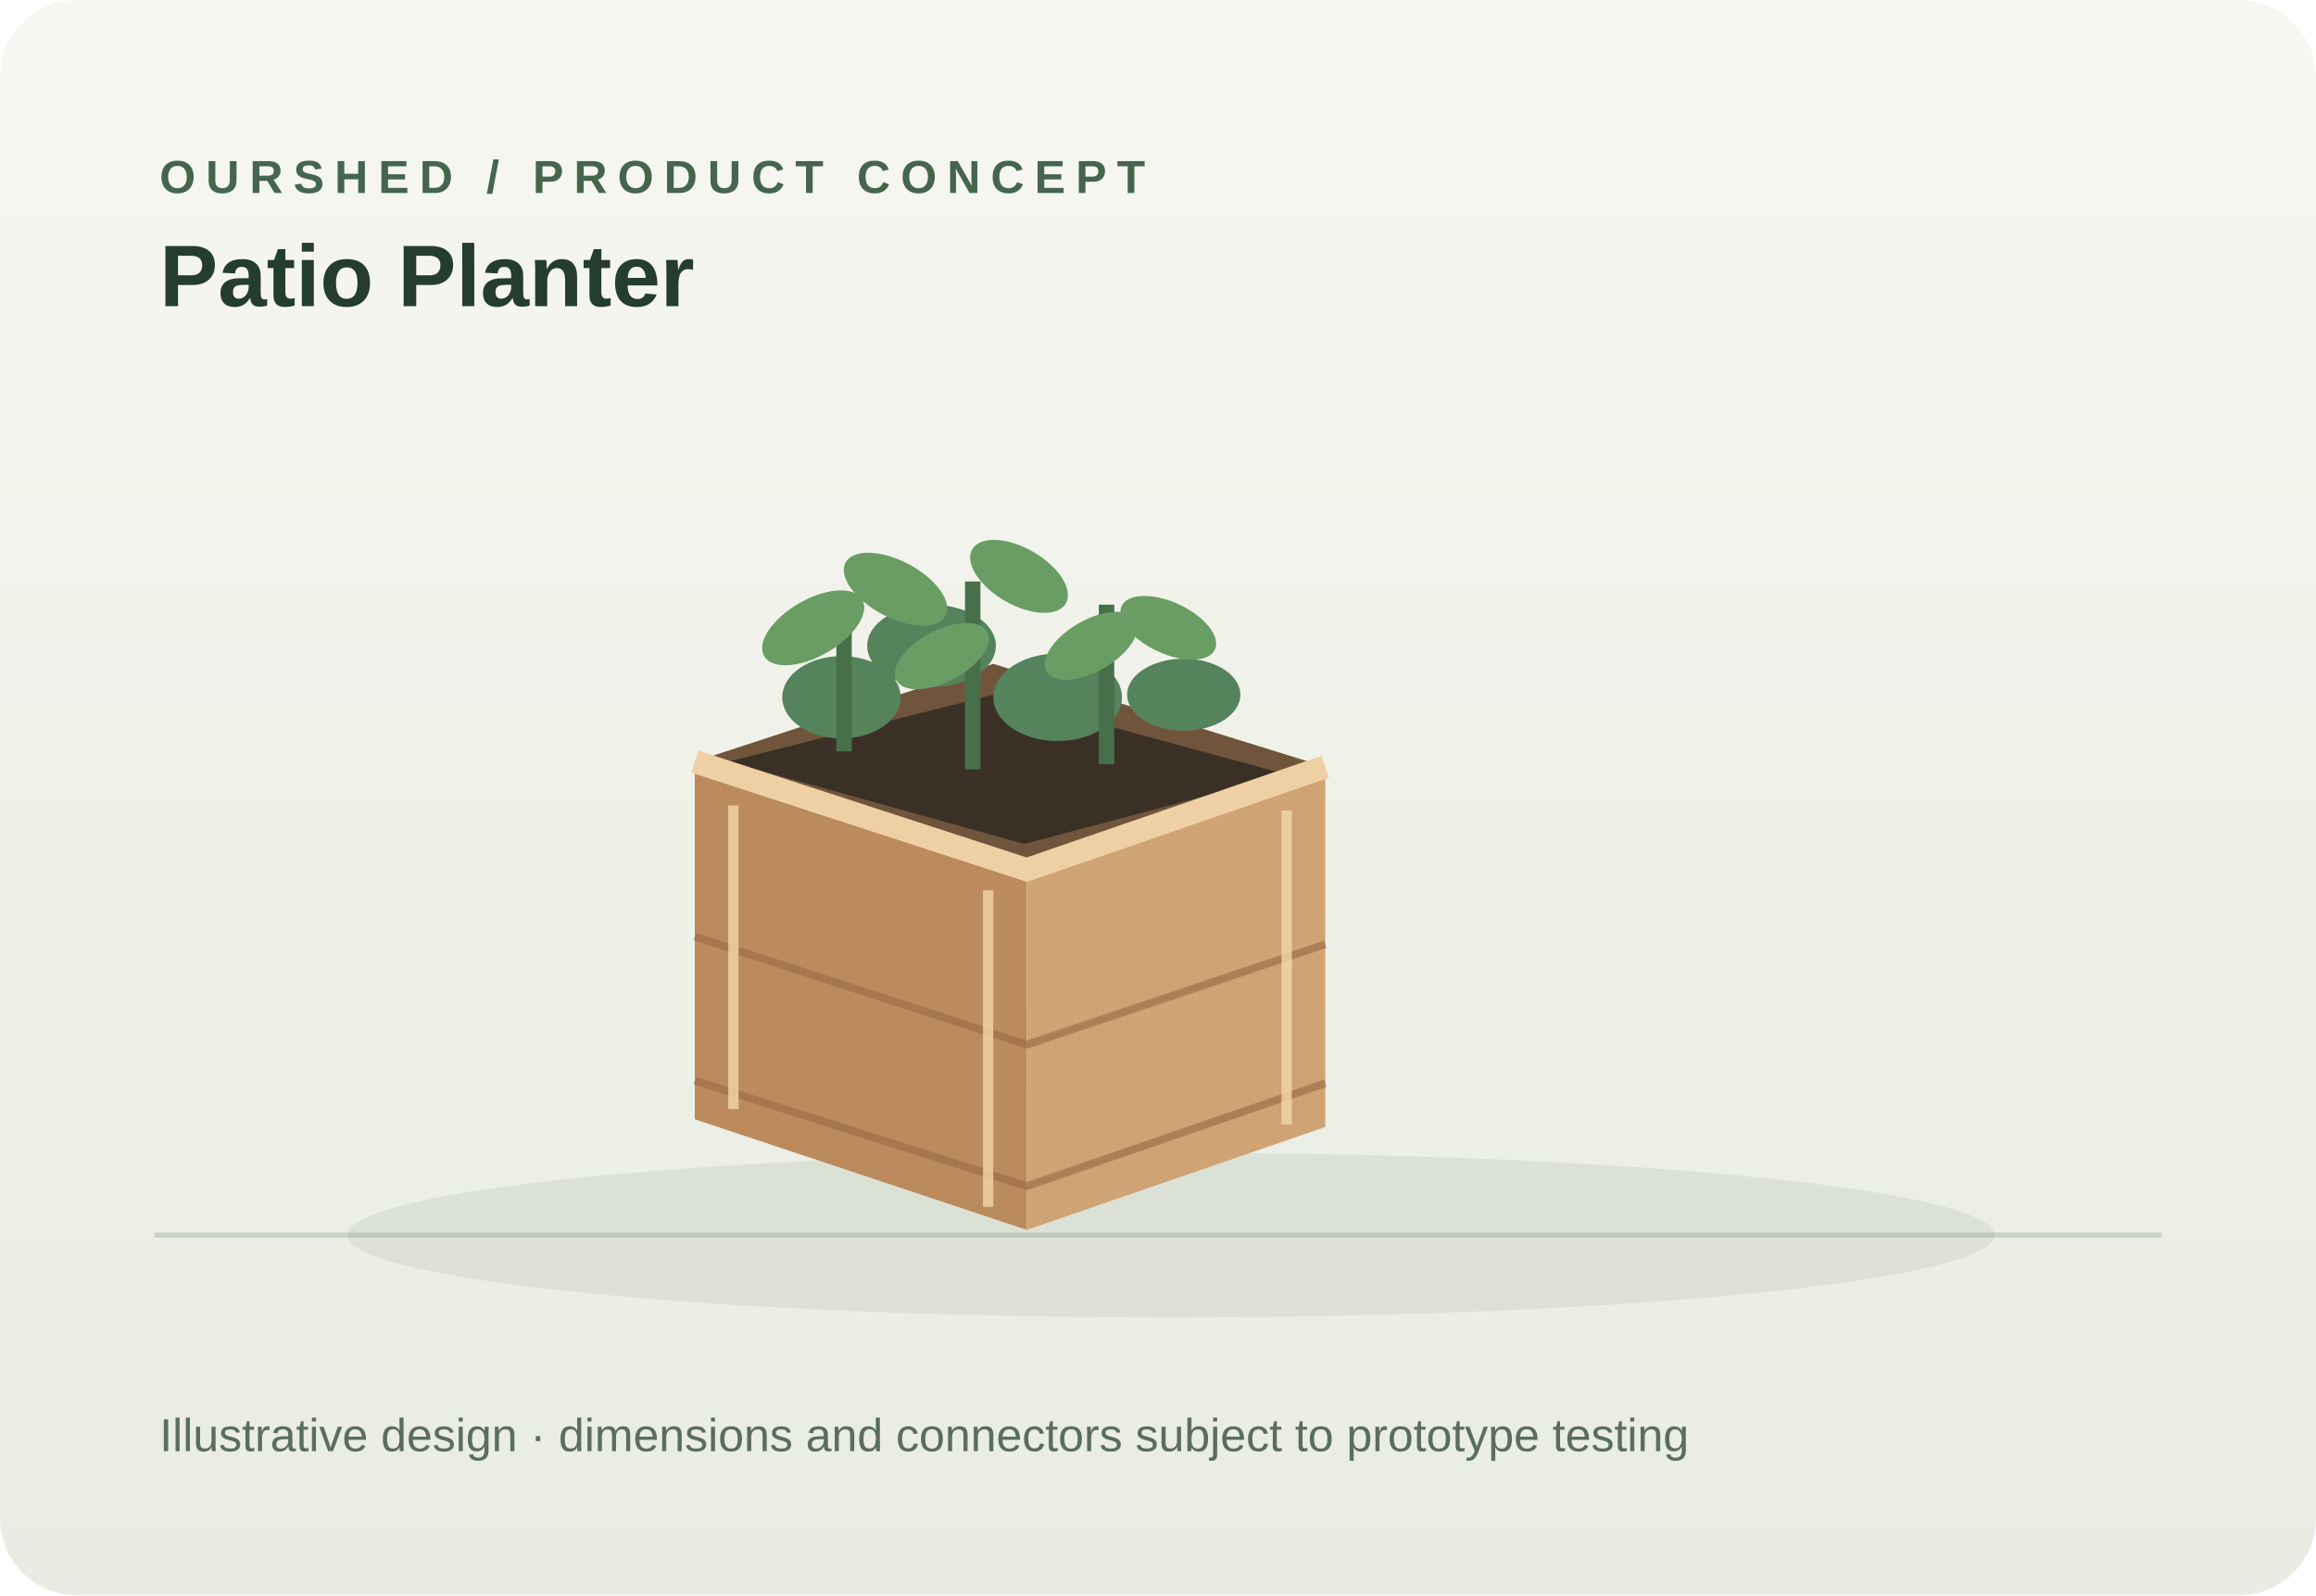
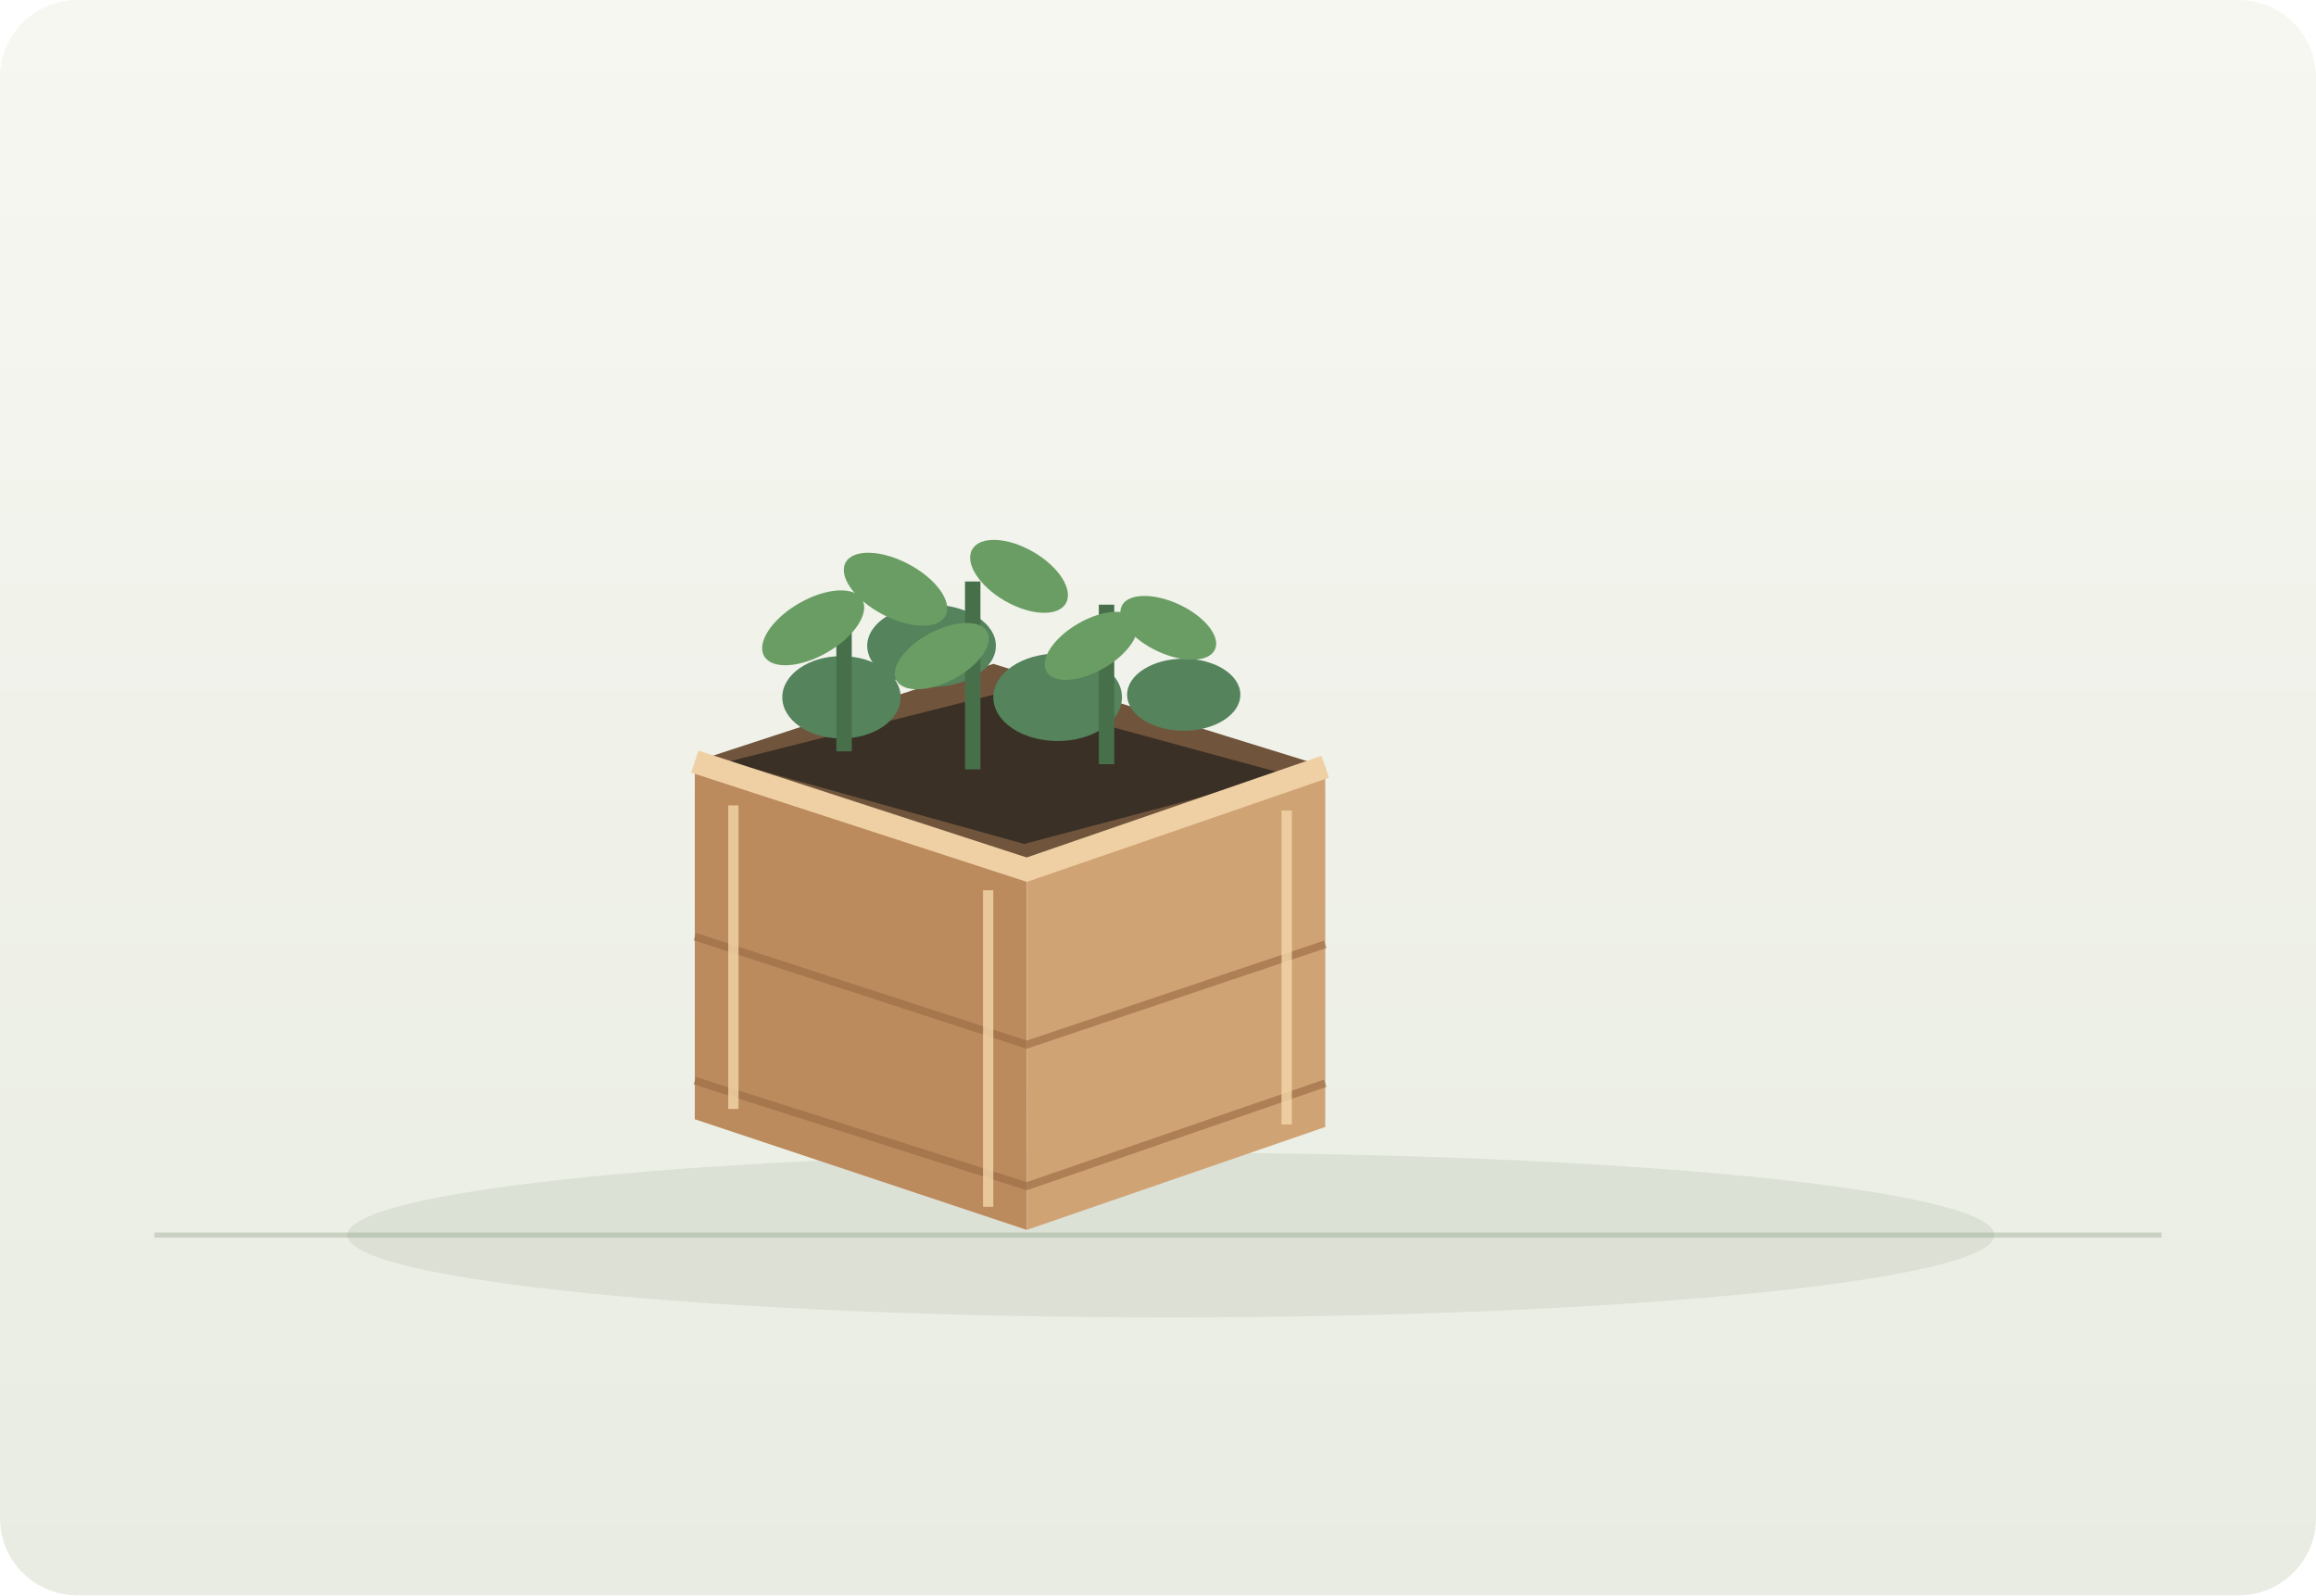
<svg xmlns="http://www.w3.org/2000/svg" viewBox="0 0 900 620" role="img">
  <defs>
    <linearGradient id="bg" x2="0" y2="1">
      <stop stop-color="#f7f7f1" />
      <stop offset="1" stop-color="#e8ece2" />
    </linearGradient>
  </defs>
  <rect width="900" height="620" rx="30" fill="url(#bg)" />
  <path d="M60 480H840" stroke="#c9d2c2" stroke-width="2" />
  <ellipse cx="455" cy="480" rx="320" ry="32" fill="#71816b" opacity=".13" />
  <g transform="translate(270 240) scale(1)">
    <path d="M0 56 116 18 245 58 129 98Z" fill="#70553c" />
    <path d="M13 56 116 30 230 61 128 88Z" fill="#3b3026" />
    <path d="M0 56 129 98 129 238 0 195Z" fill="#bb8a5d" />
    <path d="M129 98 245 58 245 198 129 238Z" fill="#d0a375" />
    <path d="M0 56 129 98 245 58" fill="none" stroke="#efd0a4" stroke-width="9" />
    <path d="M0 124 129 166 245 127M0 180 129 221 245 181" stroke="#9b6b44" stroke-width="3" fill="none" opacity=".65" />
    <path d="M15 73 15 191M114 106 114 229M230 75 230 197" stroke="#f4d7aa" stroke-width="4" opacity=".8" />
    <g fill="#54835c">
      <ellipse cx="57" cy="31" rx="23" ry="16" />
      <ellipse cx="92" cy="11" rx="25" ry="16" />
      <ellipse cx="141" cy="31" rx="25" ry="17" />
      <ellipse cx="190" cy="30" rx="22" ry="14" />
    </g>
    <path d="M58 52V-5M108 59V-14M160 57V-5" stroke="#47704a" stroke-width="6" />
    <g fill="#6a9d64">
      <ellipse cx="46" cy="4" rx="22" ry="11" transform="rotate(-30 46 4)" />
      <ellipse cx="78" cy="-11" rx="22" ry="11" transform="rotate(28 78 -11)" />
      <ellipse cx="96" cy="15" rx="20" ry="10" transform="rotate(-28 96 15)" />
      <ellipse cx="126" cy="-16" rx="21" ry="11" transform="rotate(30 126 -16)" />
      <ellipse cx="154" cy="11" rx="20" ry="10" transform="rotate(-30 154 11)" />
      <ellipse cx="184" cy="4" rx="20" ry="10" transform="rotate(25 184 4)" />
    </g>
  </g>
-   <text x="62" y="75" font-family="Arial,sans-serif" font-size="18" font-weight="bold" letter-spacing="4" fill="#45654d">OURSHED  /  PRODUCT CONCEPT</text>
-   <text x="62" y="119" font-family="Arial,sans-serif" font-size="34" font-weight="bold" fill="#253d2d">Patio Planter</text>
-   <text x="62" y="564" font-family="Arial,sans-serif" font-size="18" fill="#5b6d5e">Illustrative design · dimensions and connectors subject to prototype testing</text>
</svg>
